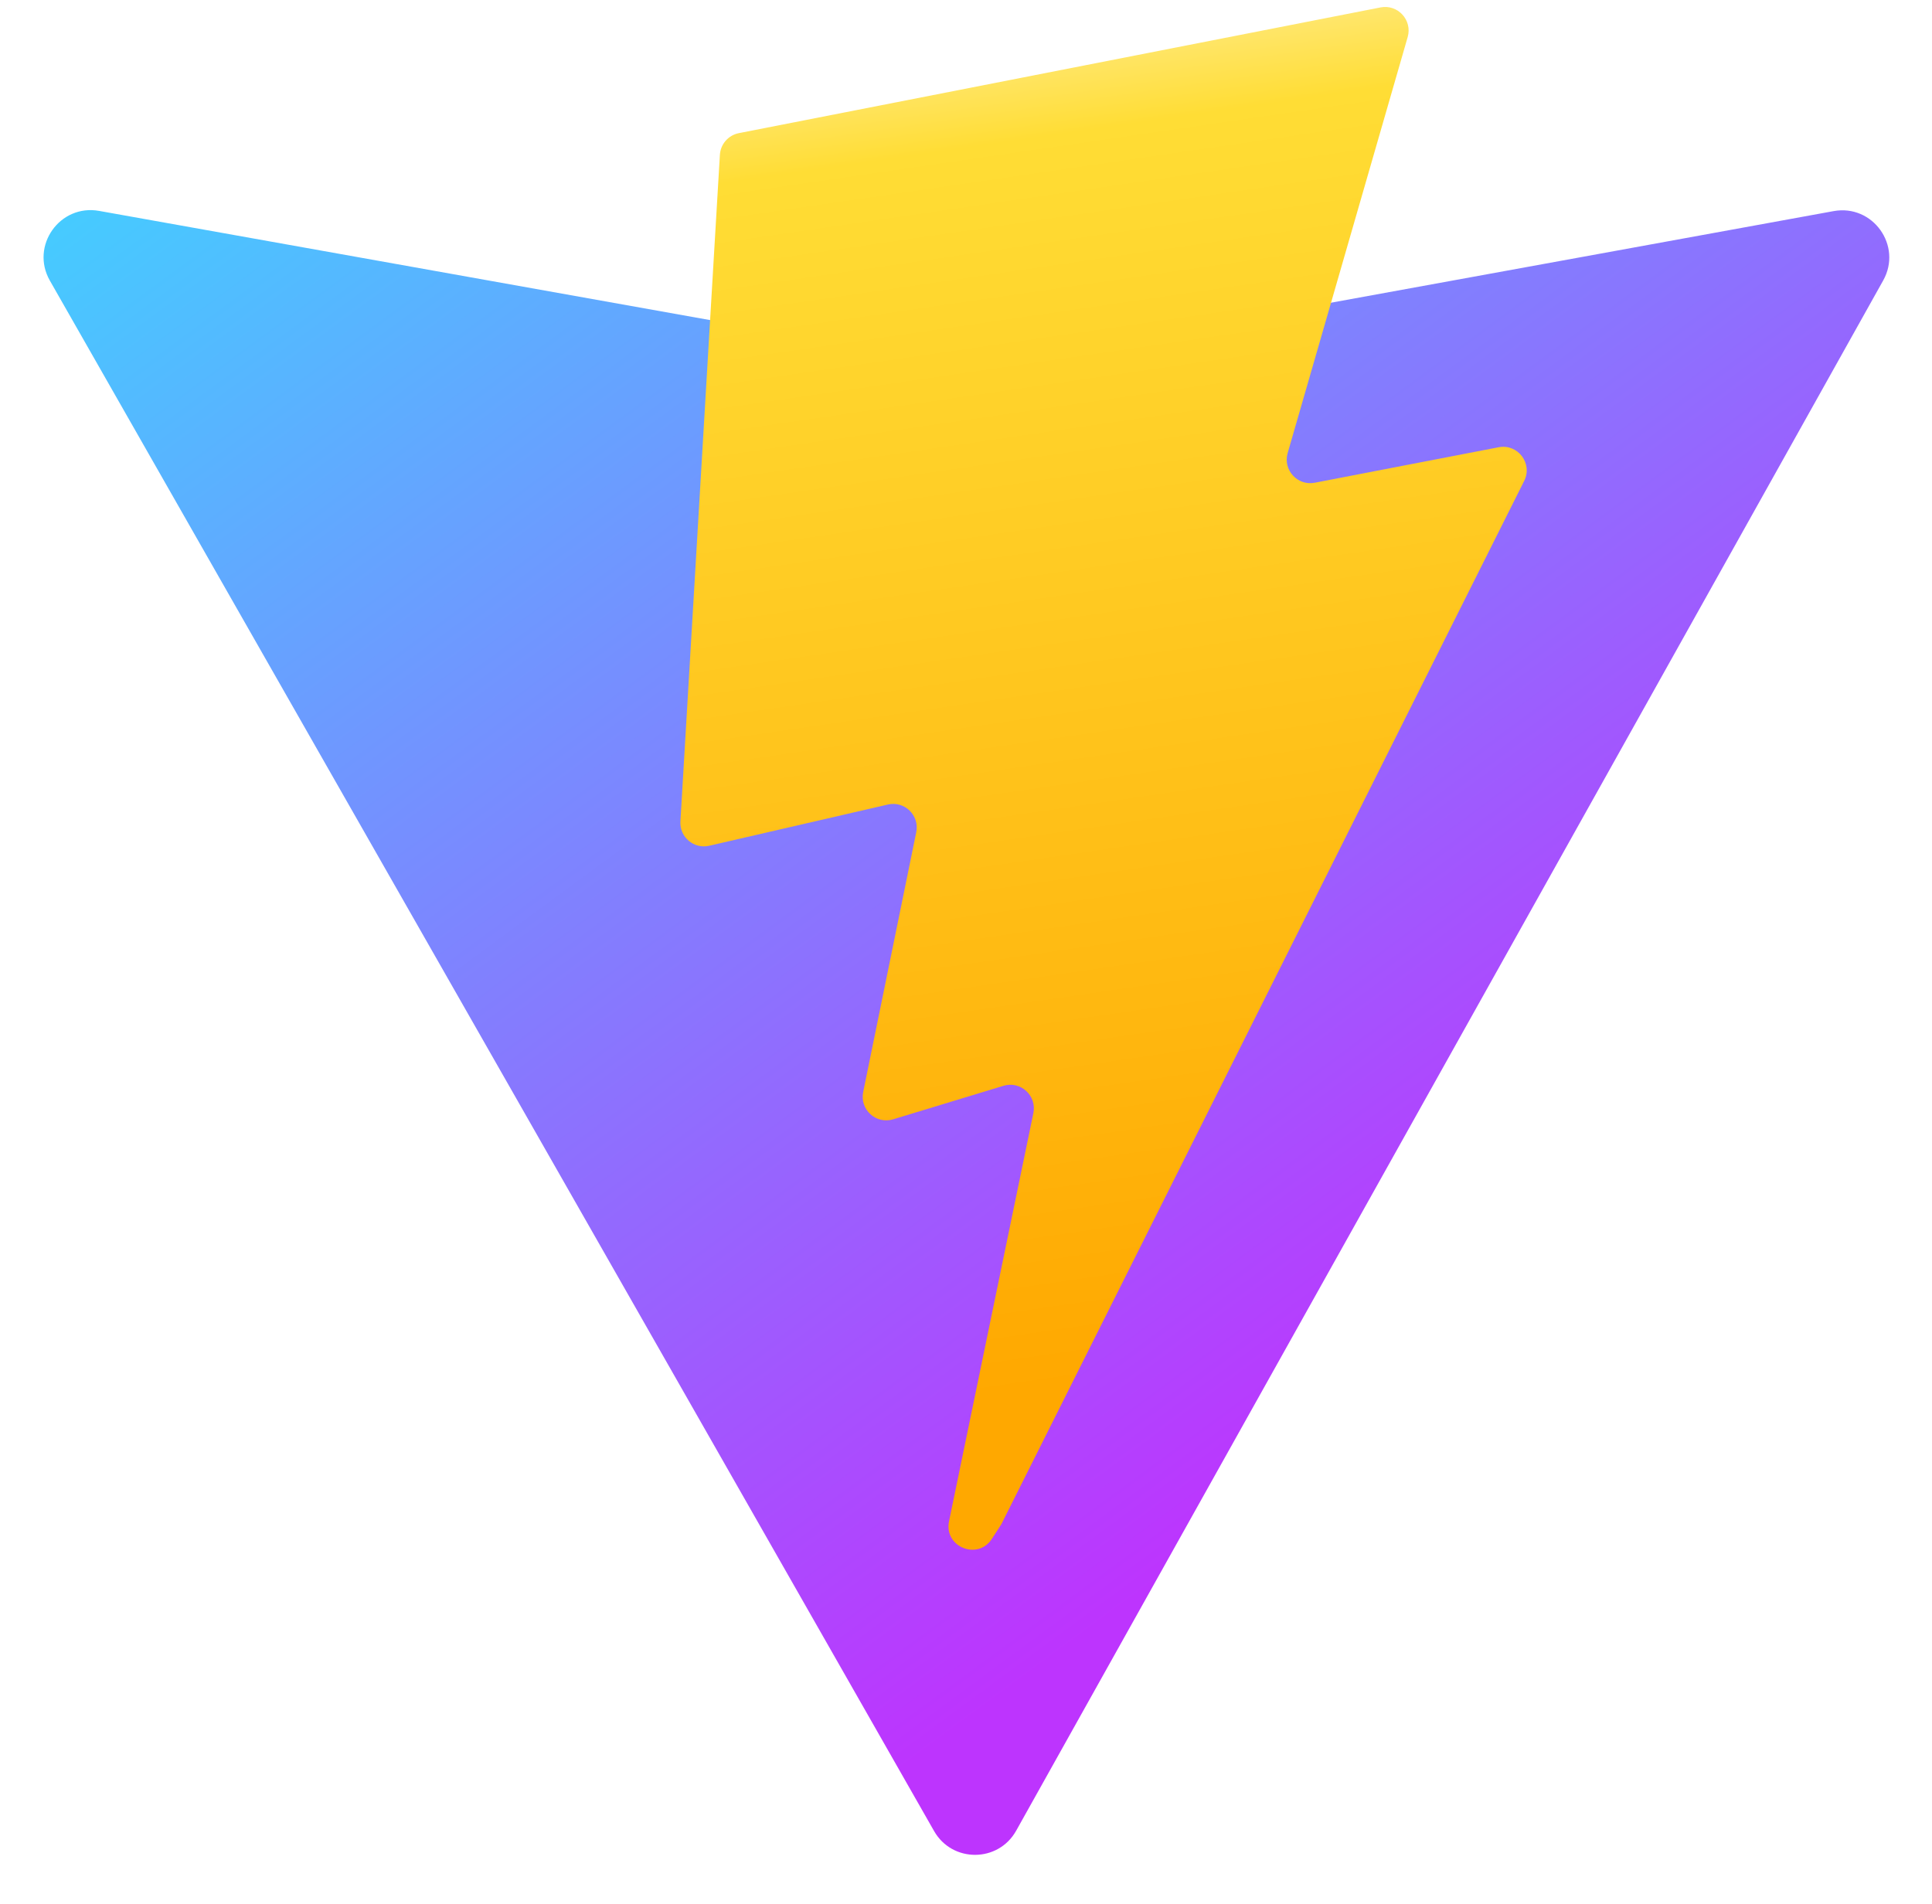
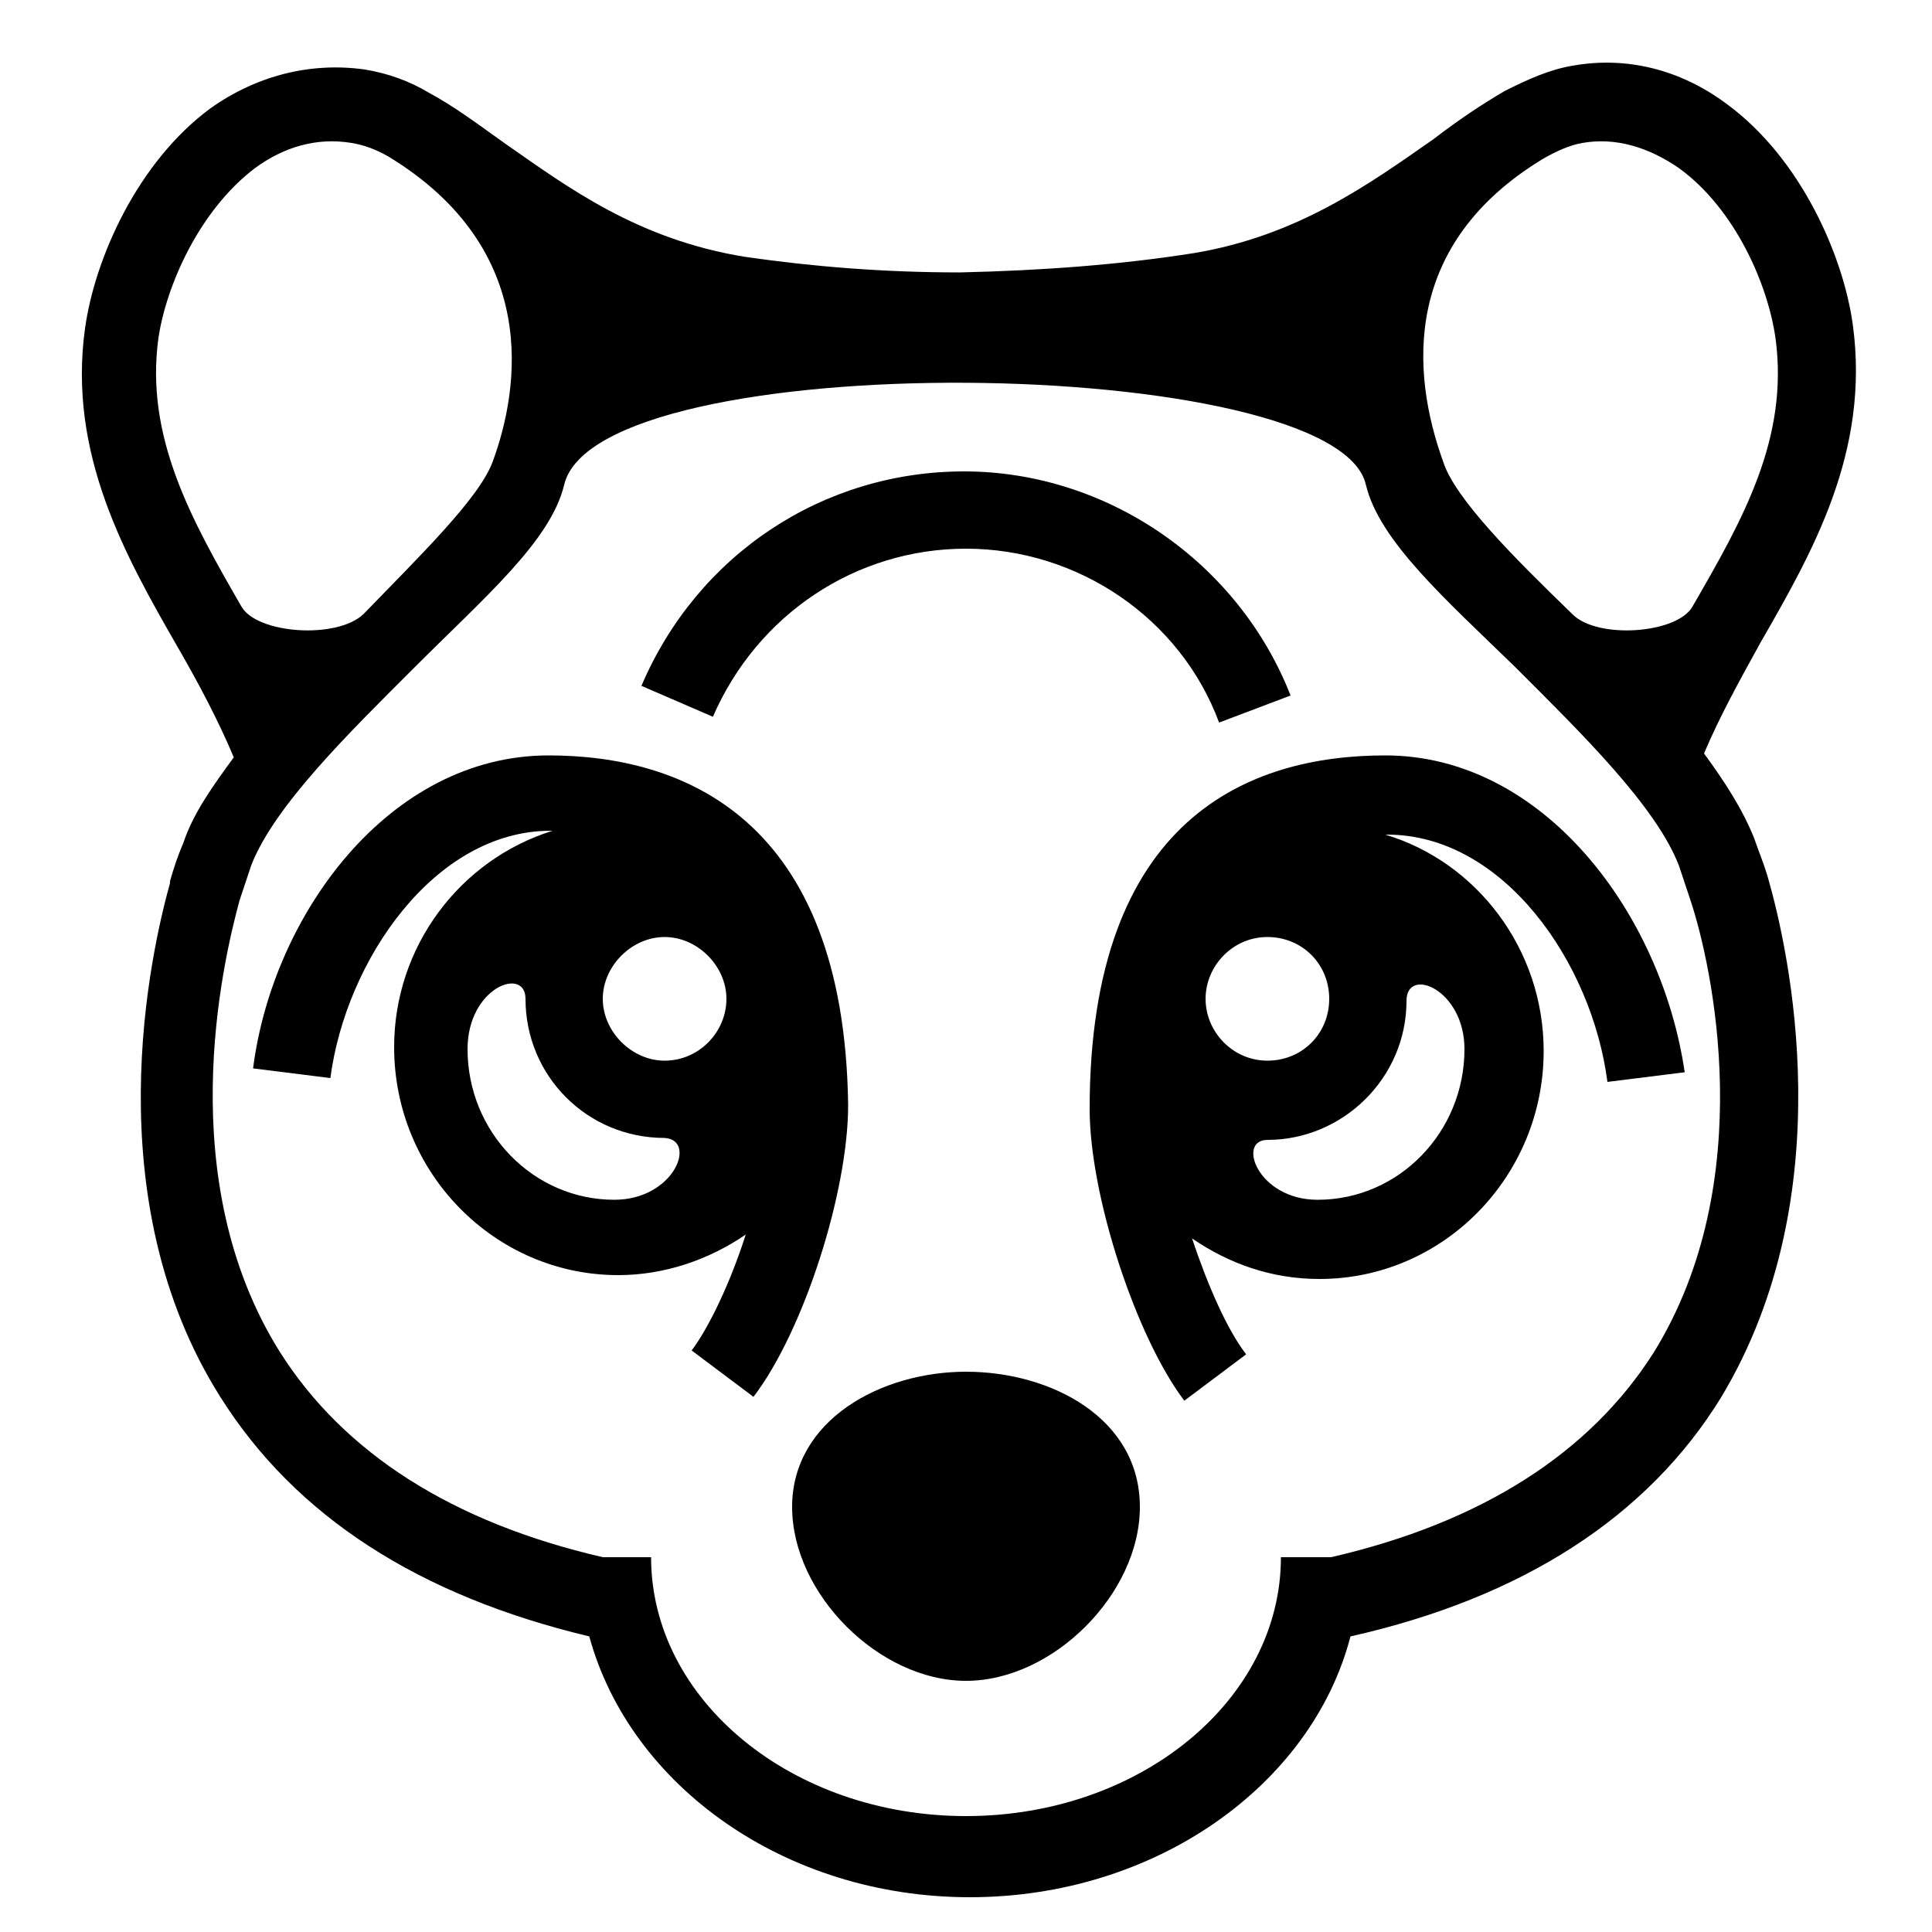
- <svg xmlns="http://www.w3.org/2000/svg" width="410" height="404" viewBox="0 0 410 404" fill="none">
-   <path d="M399.641 59.525L215.643 388.545C211.844 395.338 202.084 395.378 198.228 388.618L10.582 59.556C6.381 52.19 12.68 43.267 21.028 44.759L205.223 77.682C206.398 77.892 207.601 77.89 208.776 77.676L389.119 44.806C397.439 43.289 403.768 52.143 399.641 59.525Z" fill="url(#paint0_linear)" />
-   <path d="M292.965 1.574L156.801 28.255C154.563 28.694 152.906 30.59 152.771 32.866L144.395 174.33C144.198 177.662 147.258 180.248 150.51 179.498L188.42 170.749C191.967 169.931 195.172 173.055 194.443 176.622L183.18 231.775C182.422 235.487 185.907 238.661 189.532 237.56L212.947 230.446C216.577 229.344 220.065 232.527 219.297 236.242L201.398 322.875C200.278 328.294 207.486 331.249 210.492 326.603L212.5 323.5L323.454 102.072C325.312 98.365 322.108 94.137 318.036 94.923L279.014 102.454C275.347 103.161 272.227 99.746 273.262 96.158L298.731 7.867C299.767 4.273 296.636 0.855 292.965 1.574Z" fill="url(#paint1_linear)" />
-   <defs>
-     <linearGradient id="paint0_linear" x1="6" y1="33" x2="235" y2="344" gradientUnits="userSpaceOnUse">
-       <stop stop-color="#41D1FF" />
-       <stop offset="1" stop-color="#BD34FE" />
-     </linearGradient>
-     <linearGradient id="paint1_linear" x1="194.651" y1="8.818" x2="236.076" y2="292.989" gradientUnits="userSpaceOnUse">
-       <stop stop-color="#FFEA83" />
-       <stop offset="0.083" stop-color="#FFDD35" />
-       <stop offset="1" stop-color="#FFA800" />
-     </linearGradient>
-   </defs>
+ <svg xmlns="http://www.w3.org/2000/svg" width="1200pt" height="1200pt" version="1.1" viewBox="0 0 1200 1200">
+   <g>
+     <path d="m1098 544.8c-2.398-8.398-6-16.801-8.398-24-7.199-18-18-34.801-31.199-52.801 9.602-22.801 21.602-44.398 34.801-68.398 32.398-56.398 68.398-118.8 57.602-198-6-43.199-32.398-103.2-78-136.8-28.801-21.602-62.398-30-96-24-14.398 2.398-27.602 8.398-42 15.602-14.398 8.398-28.801 18-44.398 30-39.602 27.602-84 60-148.8 70.801-45.602 7.199-93.602 10.801-145.2 12-48 0-91.199-3.602-133.2-9.602-67.199-10.801-110.4-43.199-150-70.801-16.801-12-31.199-22.801-46.801-31.199-12-7.199-25.199-12-39.602-14.398-33.602-4.801-67.199 3.602-96 24-45.602 33.602-72 93.602-78 136.8-10.801 78 25.199 141.6 57.602 198 13.199 22.801 25.199 45.602 34.801 68.398-13.199 18-25.199 34.801-31.199 52.801-3.602 8.398-6 15.602-8.398 24v1.199c-12 43.199-46.801 195.6 31.199 319.2 46.801 74.398 123.6 123.6 229.2 148.8 25.199 92.398 121.2 162 236.4 162s212.4-69.602 236.4-162c106.8-24 184.8-74.398 230.4-148.8 75.598-126 41.996-277.2 28.797-322.8zm-115.2-456c20.398-3.602 40.801 2.398 60 15.602 34.801 25.199 55.199 72 60 105.6 8.398 62.398-20.398 112.8-51.602 166.8-9.602 16.801-58.801 20.398-74.398 4.801-36-34.801-73.199-72-80.398-94.801-20.398-56.398-25.199-135.6 62.398-188.4 8.398-4.805 16.801-8.406 24-9.605zm-832.8 288c-31.199-54-60-105.6-51.602-166.8 4.801-32.398 25.199-79.199 60-105.6 18-13.199 38.398-19.199 60-15.602 7.199 1.199 14.398 3.602 22.801 8.398 94.801 57.602 81.602 144 64.801 189.6-8.398 22.801-45.602 58.801-80.398 94.801-16.801 15.602-66 12.004-75.602-4.797zm877.2 463.2c-39.602 62.398-106.8 105.6-200.4 127.2h-31.199c0 88.801-87.602 160.8-195.6 160.8s-195.6-72-195.6-160.8h-30c-93.602-21.602-160.8-64.801-200.4-127.2-67.199-106.8-36-241.2-25.199-280.8 2.398-7.199 4.801-14.398 7.199-21.602 14.398-37.199 61.199-82.801 102-123.6 43.199-43.199 84-78 92.398-112.8 20.398-87.602 480-81.602 498 0 8.398 34.801 49.199 70.801 92.398 112.8 40.801 40.801 87.602 86.398 102 123.6 2.398 7.199 4.801 14.398 7.199 21.602 13.203 39.602 43.203 174-22.797 280.8z" />
+     <path d="m600 852c-52.801 0-108 30-108 84s54 108 108 108 108-54 108-108c0-55.199-55.199-84-108-84z" />
+     <path d="m340.8 469.2c-99.602 0-171.6 99.602-183.6 194.4l48 6c9.602-73.199 64.801-153.6 136.8-153.6h1.199c-57.602 18-98.398 72-98.398 134.4 0 78 62.398 141.6 139.2 141.6 28.801 0 56.398-9.602 79.199-25.199-9.602 30-22.801 57.602-33.602 72l38.398 28.801c31.199-40.801 58.801-127.2 58.801-181.2-2.398-178.8-103.2-217.2-186-217.2zm72 112.8c20.398 0 38.398 18 38.398 38.398 0 20.398-16.801 38.398-38.398 38.398-20.398 0-38.398-18-38.398-38.398-0.004-20.398 17.996-38.398 38.398-38.398zm-31.199 163.2c-50.398 0-91.199-42-91.199-93.602 0-38.398 36-51.602 36-31.199 0 48 38.398 86.398 86.398 86.398 20.398 1.203 6 38.402-31.199 38.402z" />
+     <path d="m860.4 469.2c-84 0-183.6 38.398-183.6 219.6 0 54 28.801 141.6 58.801 181.2l38.398-28.801c-12-15.602-24-43.199-33.602-72 22.801 15.602 49.199 25.199 79.199 25.199 76.801 0 139.2-63.602 139.2-141.6 0-63.602-42-117.6-98.398-134.4h1.199c72 0 127.2 79.199 136.8 153.6l48-6c-14.395-98.398-87.594-196.8-186-196.8zm-34.797 151.2c0 21.602-16.801 38.398-38.398 38.398-21.602 0-38.398-18-38.398-38.398 0-20.398 16.801-38.398 38.398-38.398s38.398 16.801 38.398 38.398zm84 31.203c0 51.602-40.801 93.602-91.199 93.602-37.199 0-50.398-37.199-31.199-37.199 46.801 0 86.398-38.398 86.398-86.398 0-21.605 36-7.207 36 29.996z" />
+     <path d="m600 340.8c69.602 0 133.2 43.199 157.2 108l44.398-16.801c-32.398-82.801-114-139.2-202.8-139.2-87.602 0-165.6 51.602-200.4 133.2l44.398 19.199c27.602-63.598 88.805-104.4 157.2-104.4z" />
+   </g>
</svg>
